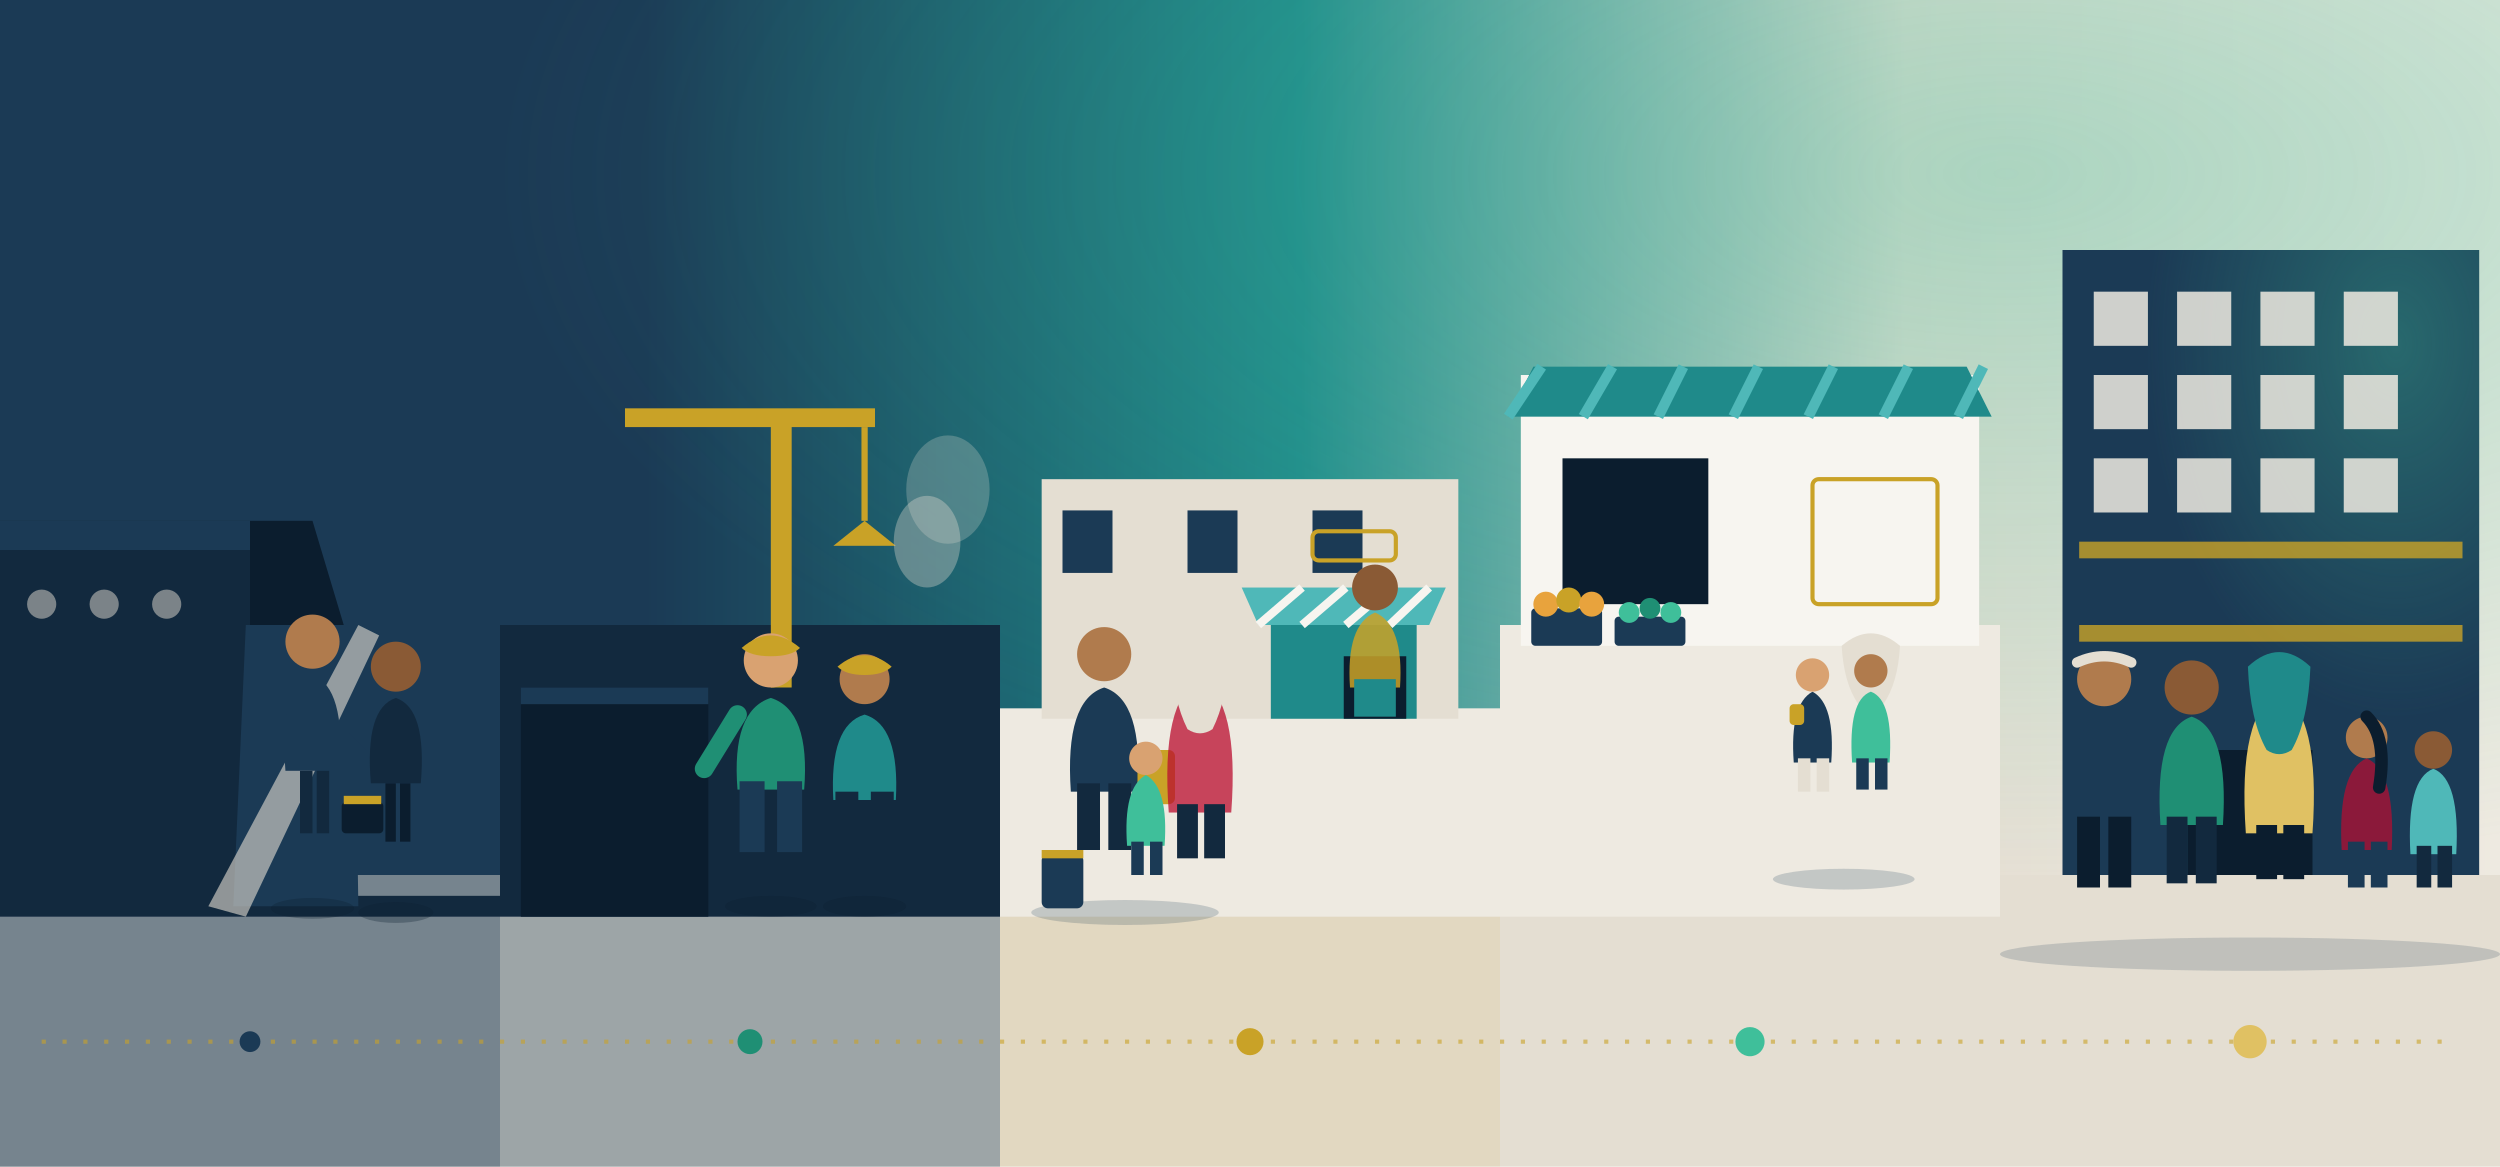
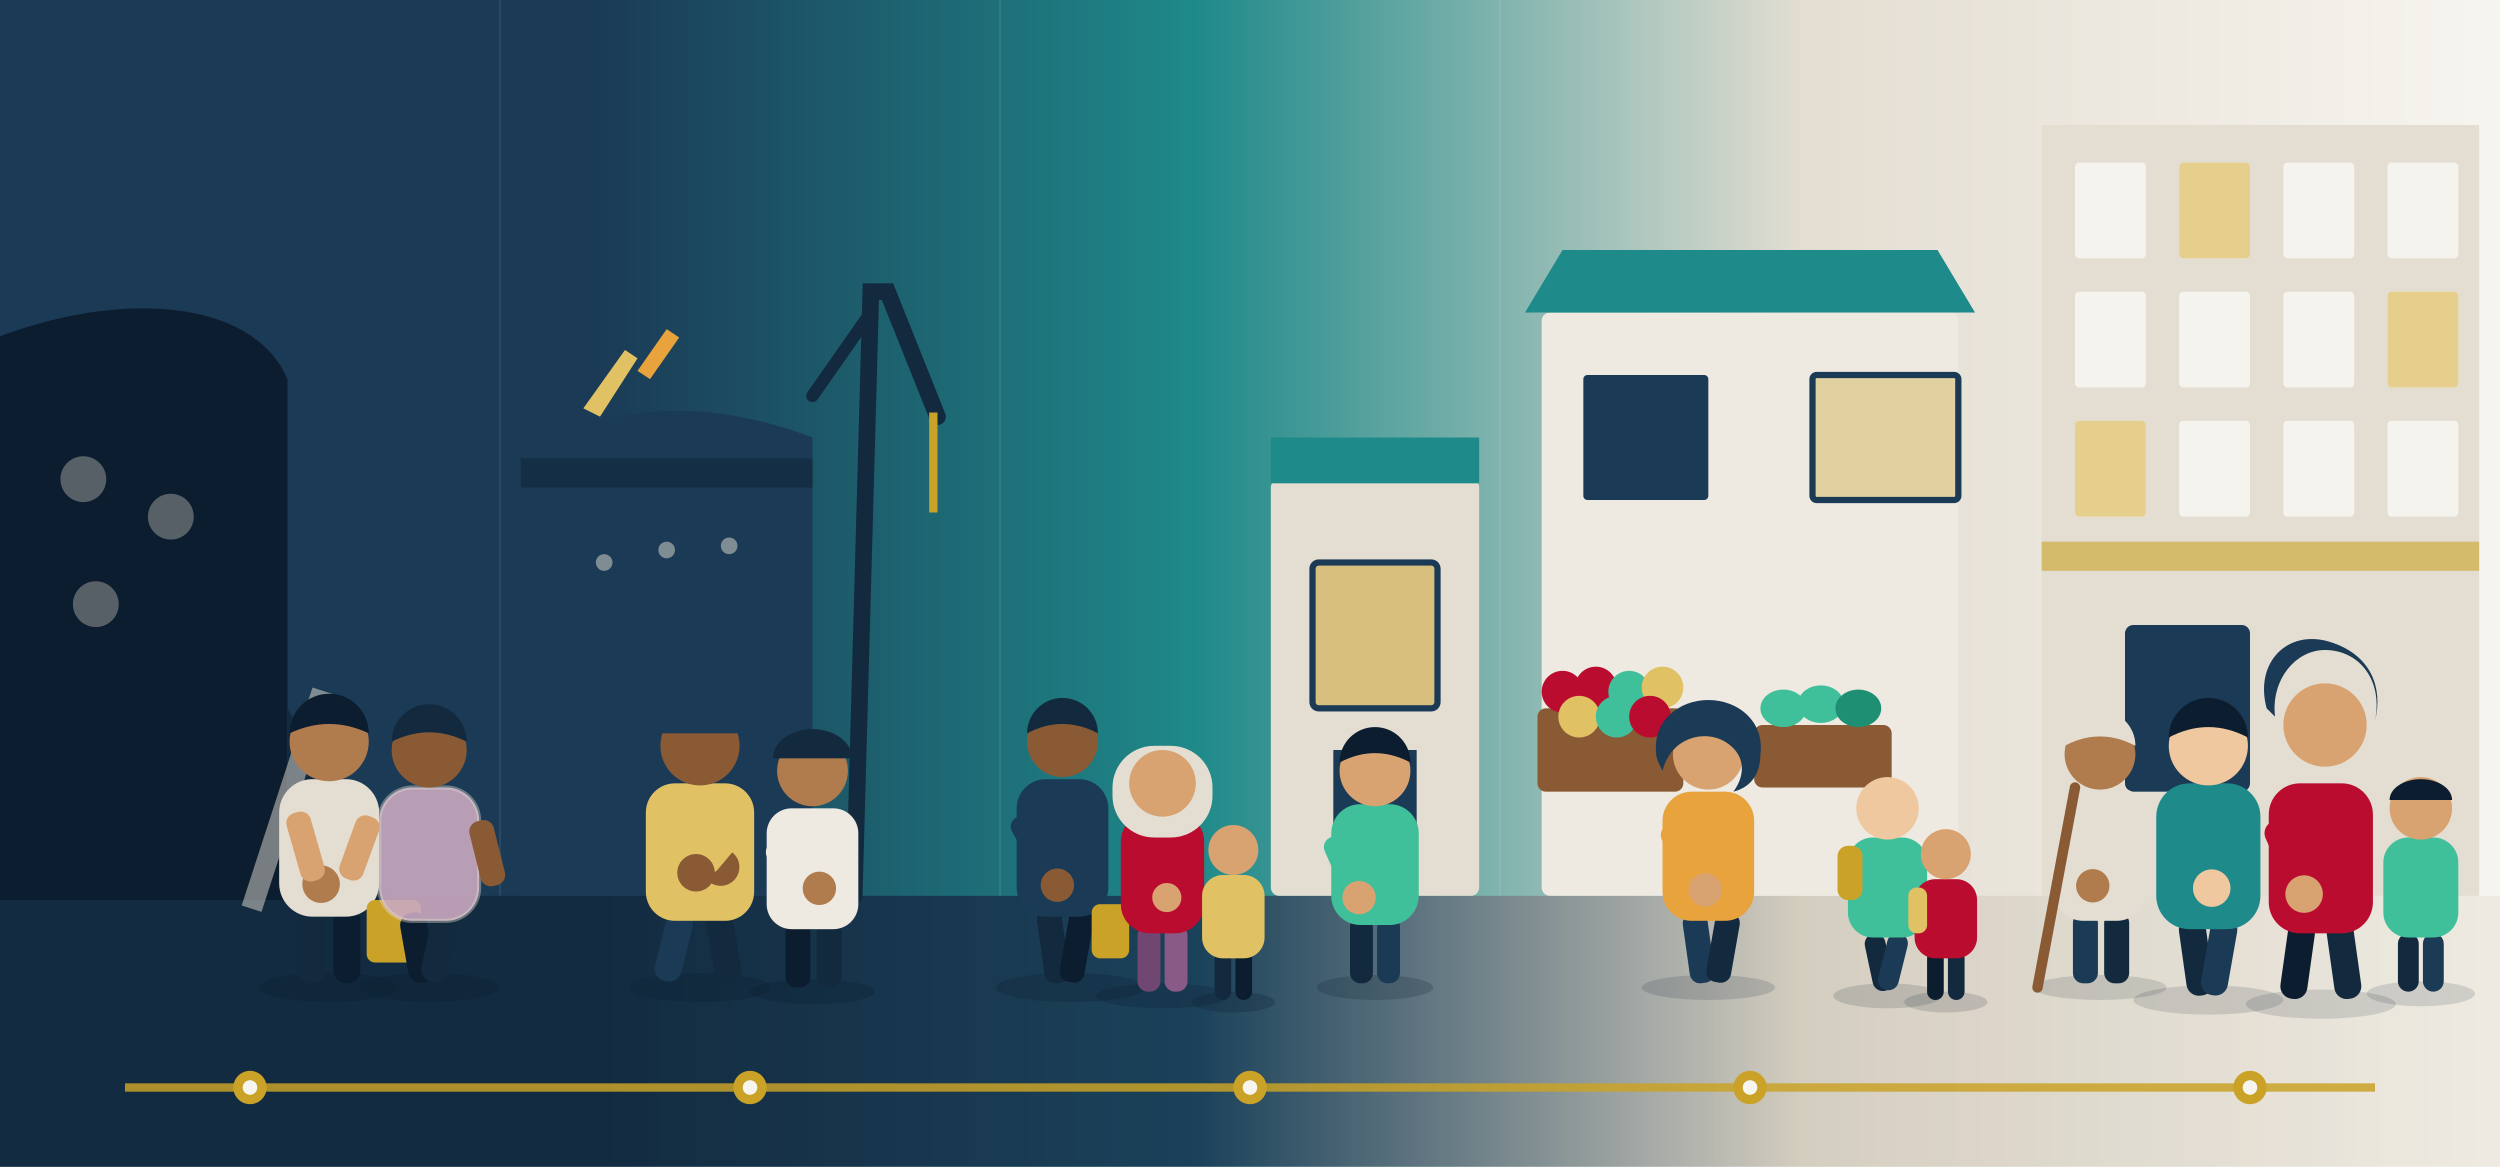
- <svg xmlns="http://www.w3.org/2000/svg" viewBox="0 0 1200 560" role="img" aria-label="Five vignettes tracing Pakistani migration to Norway from the early 1970s to today, moving from muted tones on the left to full colour on the right.">
+ <svg xmlns="http://www.w3.org/2000/svg" viewBox="0 0 1200 560" role="img" aria-label="Five vignettes tracing Pakistani migration to Norway from around 1970 to today: young men arriving at a dock with suitcases, shipyard work with a crane and sparks, a family arriving and a first small shop opening, a busy grocery with produce outside and children in school clothes, and a multigenerational family outside a modern building today, linked by a timeline">
  <defs>
-     <linearGradient id="skyTime" x1="0" y1="0" x2="1" y2="0">
+     <linearGradient id="chSky" x1="0" y1="0" x2="1" y2="0">
      <stop offset="0%" stop-color="#1b3a55" />
-       <stop offset="26%" stop-color="#1b3a55" />
-       <stop offset="52%" stop-color="#1f8a8a" />
-       <stop offset="76%" stop-color="#e4ded2" />
+       <stop offset="24%" stop-color="#1b3a55" />
+       <stop offset="48%" stop-color="#1f8a8a" />
+       <stop offset="72%" stop-color="#e4ded2" />
+       <stop offset="100%" stop-color="#f7f5f0" />
+     </linearGradient>
+     <linearGradient id="chGround" x1="0" y1="0" x2="1" y2="0">
+       <stop offset="0%" stop-color="#12293e" />
+       <stop offset="24%" stop-color="#12293e" />
+       <stop offset="48%" stop-color="#1b3a55" />
+       <stop offset="72%" stop-color="#d3ccbe" />
      <stop offset="100%" stop-color="#eeeae1" />
    </linearGradient>
-     <linearGradient id="waterTime" x1="0" y1="0" x2="1" y2="0">
-       <stop offset="0%" stop-color="#0b1d2e" />
-       <stop offset="100%" stop-color="#1b3a55" />
-     </linearGradient>
-     <radialGradient id="auroraWashHist" cx="0.8" cy="0.15" r="0.6">
-       <stop offset="0%" stop-color="#3fbf9a" stop-opacity="0.35" />
-       <stop offset="100%" stop-color="#3fbf9a" stop-opacity="0" />
-     </radialGradient>
  </defs>
-   <rect x="0" y="0" width="1200" height="420" fill="url(#skyTime)" />
-   <rect x="0" y="0" width="1200" height="560" fill="url(#auroraWashHist)" />
-   <rect x="0" y="420" width="1200" height="140" fill="#e4ded2" />
-   <rect x="0" y="420" width="240" height="140" fill="#1b3a55" opacity="0.55" />
-   <rect x="240" y="420" width="240" height="140" fill="#1b3a55" opacity="0.35" />
-   <rect x="480" y="420" width="240" height="140" fill="#c9a227" opacity="0.10" />
+   <rect x="0" y="0" width="1200" height="560" fill="url(#chSky)" />
+   <rect x="0" y="430" width="1200" height="130" fill="url(#chGround)" opacity="0.9" />
+   <g stroke="#f7f5f0" stroke-width="1" opacity="0.08">
+     <line x1="240" y1="0" x2="240" y2="430" />
+     <line x1="480" y1="0" x2="480" y2="430" />
+     <line x1="720" y1="0" x2="720" y2="430" />
+     <line x1="960" y1="0" x2="960" y2="430" />
+   </g>
  <g>
-     <rect x="0" y="430" width="240" height="10" fill="#12293e" />
-     <rect x="-20" y="250" width="140" height="185" fill="#12293e" />
-     <rect x="-20" y="250" width="140" height="14" fill="#1b3a55" />
-     <circle cx="20" cy="290" r="7" fill="#e4ded2" opacity="0.5" />
-     <circle cx="50" cy="290" r="7" fill="#e4ded2" opacity="0.5" />
-     <circle cx="80" cy="290" r="7" fill="#e4ded2" opacity="0.5" />
-     <path d="M120 250 L150 250 L165 300 L120 300 Z" fill="#0b1d2e" />
-     <path d="M118 300 L170 300 L172 435 L112 435 Z" fill="#1b3a55" />
-     <path d="M100 435 L172 300 L182 305 L118 440 Z" fill="#e4ded2" opacity="0.6" />
-     <g transform="translate(150,330)">
-       <ellipse cx="0" cy="106" rx="20" ry="5" fill="#0b1d2e" opacity="0.3" />
-       <path d="M-13 40 Q-16 0 0 -6 Q16 0 13 40 Z" fill="#1b3a55" />
-       <circle cx="0" cy="-22" r="13" fill="#b07b4d" />
-       <rect x="-6" y="40" width="6" height="30" fill="#12293e" />
-       <rect x="2" y="40" width="6" height="30" fill="#12293e" />
-       <rect x="14" y="55" width="20" height="15" rx="2" fill="#0b1d2e" />
-       <rect x="15" y="52" width="18" height="4" fill="#c9a227" />
-     </g>
-     <g transform="translate(190,340)">
-       <ellipse cx="0" cy="98" rx="18" ry="5" fill="#0b1d2e" opacity="0.3" />
-       <path d="M-12 36 Q-15 0 0 -5 Q15 0 12 36 Z" fill="#12293e" />
-       <circle cx="0" cy="-20" r="12" fill="#8a5a35" />
-       <rect x="-5" y="36" width="5" height="28" fill="#0b1d2e" />
-       <rect x="2" y="36" width="5" height="28" fill="#0b1d2e" />
-       <path d="M-24 10 L-14 20 L-24 34 Z" fill="#1b3a55" />
+     <path d="M -20,170 C 46,138 120,140 138,182 L 138,432 L -20,432 Z" fill="#0b1d2e" />
+     <circle cx="40" cy="230" r="11" fill="#e4ded2" opacity="0.35" />
+     <circle cx="82" cy="248" r="11" fill="#e4ded2" opacity="0.35" />
+     <circle cx="46" cy="290" r="11" fill="#e4ded2" opacity="0.35" />
+     <path d="M 138,340 L 186,430 L 138,430 Z" fill="#12293e" />
+     <rect x="150" y="330" width="10" height="110" fill="#e4ded2" opacity="0.5" transform="rotate(18 150 330)" />
+     <g transform="translate(158,470)">
+       <ellipse cx="0" cy="4" rx="34" ry="7" fill="#0b1d2e" opacity="0.3" />
+       <rect x="-15" y="-34" width="13" height="36" rx="6" fill="#12293e" />
+       <rect x="2" y="-34" width="13" height="36" rx="6" fill="#0b1d2e" />
+       <rect x="-24" y="-96" width="48" height="66" rx="16" fill="#e4ded2" />
+       <g transform="rotate(30 16 -78)">
+         <rect x="9" y="-78" width="13" height="36" rx="6" fill="#e4ded2" />
+         <circle cx="15" cy="-40" r="9" fill="#b07b4d" />
+       </g>
+       <rect x="-22" y="-80" width="12" height="34" rx="5" fill="#d9a271" transform="rotate(-16 -16 -80)" />
+       <circle cx="0" cy="-114" r="19" fill="#b07b4d" />
+       <path d="M -19,-118 a19 19 0 0 1 38 0 q-19,-9 -38,0 Z" fill="#0b1d2e" />
+       <rect x="18" y="-38" width="26" height="30" rx="4" fill="#c9a227" />
+     </g>
+     <g transform="translate(206,470)">
+       <ellipse cx="0" cy="4" rx="34" ry="7" fill="#0b1d2e" opacity="0.3" />
+       <g transform="rotate(-10 -8 -32)">
+         <rect x="-15" y="-32" width="13" height="34" rx="6" fill="#0b1d2e" />
+       </g>
+       <g transform="rotate(12 8 -32)">
+         <rect x="2" y="-32" width="13" height="34" rx="6" fill="#12293e" />
+       </g>
+       <rect x="-24" y="-92" width="48" height="64" rx="16" fill="#c9a9c0" opacity="0.9" />
+       <rect x="-24" y="-92" width="48" height="64" rx="16" fill="none" stroke="#e4ded2" stroke-width="2" opacity="0.4" />
+       <rect x="-34" y="-78" width="12" height="32" rx="5" fill="#d9a271" transform="rotate(20 -28 -78)" />
+       <rect x="18" y="-76" width="12" height="32" rx="5" fill="#8a5a35" transform="rotate(-14 24 -76)" />
+       <circle cx="0" cy="-110" r="18" fill="#8a5a35" />
+       <path d="M -18,-114 a18 18 0 0 1 36 0 q-18,-9 -36,0 Z" fill="#12293e" />
    </g>
  </g>
  <g transform="translate(240,0)">
-     <rect x="0" y="300" width="240" height="140" fill="#12293e" />
-     <rect x="10" y="330" width="90" height="110" fill="#0b1d2e" />
-     <rect x="10" y="330" width="90" height="8" fill="#1b3a55" />
-     <rect x="130" y="200" width="10" height="130" fill="#c9a227" />
-     <rect x="60" y="196" width="120" height="9" fill="#c9a227" />
-     <path d="M175 205 L175 250" stroke="#c9a227" stroke-width="3" fill="none" />
-     <path d="M175 250 L160 262 L190 262 Z" fill="#c9a227" />
-     <ellipse cx="205" cy="260" rx="16" ry="22" fill="#e4ded2" opacity="0.35" />
-     <ellipse cx="215" cy="235" rx="20" ry="26" fill="#e4ded2" opacity="0.25" />
-     <g transform="translate(130,345)">
-       <ellipse cx="0" cy="90" rx="22" ry="5" fill="#0b1d2e" opacity="0.3" />
-       <path d="M-16 34 Q-19 -4 0 -10 Q19 -4 16 34 Z" fill="#1f8f74" />
-       <circle cx="0" cy="-28" r="13" fill="#d9a271" />
-       <path d="M-14 -34 Q0 -46 14 -34 Q10 -30 0 -30 Q-10 -30 -14 -34 Z" fill="#c9a227" />
-       <rect x="-15" y="30" width="12" height="34" fill="#1b3a55" />
-       <rect x="3" y="30" width="12" height="34" fill="#1b3a55" />
-       <path d="M-16 -2 L-32 24" stroke="#1f8f74" stroke-width="9" stroke-linecap="round" />
-     </g>
-     <g transform="translate(175,352)">
-       <ellipse cx="0" cy="83" rx="20" ry="5" fill="#0b1d2e" opacity="0.3" />
-       <path d="M-15 32 Q-17 -4 0 -9 Q17 -4 15 32 Z" fill="#1f8a8a" />
-       <circle cx="0" cy="-26" r="12" fill="#b07b4d" />
-       <path d="M-13 -32 Q0 -43 13 -32 Q9 -28 0 -28 Q-9 -28 -13 -32 Z" fill="#c9a227" />
-       <rect x="-14" y="28" width="11" height="32" fill="#12293e" />
-       <rect x="3" y="28" width="11" height="32" fill="#12293e" />
+     <path d="M 10,220 Q 70,180 150,210 L 150,430 L 10,430 Z" fill="#1b3a55" />
+     <rect x="10" y="220" width="140" height="14" fill="#0b1d2e" opacity="0.4" />
+     <circle cx="50" cy="270" r="4" fill="#e4ded2" opacity="0.5" />
+     <circle cx="80" cy="264" r="4" fill="#e4ded2" opacity="0.5" />
+     <circle cx="110" cy="262" r="4" fill="#e4ded2" opacity="0.5" />
+     <path d="M 170,430 L 178,140 L 186,140 L 210,200" stroke="#12293e" stroke-width="8" fill="none" stroke-linecap="round" />
+     <path d="M 178,150 L 150,190" stroke="#12293e" stroke-width="6" fill="none" stroke-linecap="round" />
+     <path d="M 208,198 L 208,246" stroke="#c9a227" stroke-width="4" />
+     <path d="M 40,196 L 60,168 L 66,172 L 48,200 Z" fill="#e0c163" />
+     <path d="M 66,178 L 80,158 L 86,162 L 72,182 Z" fill="#e8a33d" />
+     <g transform="translate(96,470)">
+       <ellipse cx="0" cy="4" rx="34" ry="7" fill="#0b1d2e" opacity="0.3" />
+       <g transform="rotate(14 -8 -32)">
+         <rect x="-15" y="-32" width="13" height="34" rx="6" fill="#1b3a55" />
+       </g>
+       <g transform="rotate(-10 8 -32)">
+         <rect x="2" y="-32" width="13" height="34" rx="6" fill="#12293e" />
+       </g>
+       <rect x="-26" y="-94" width="52" height="66" rx="14" fill="#e0c163" />
+       <g transform="rotate(-60 -20 -78)">
+         <rect x="-32" y="-78" width="13" height="36" rx="6" fill="#e0c163" />
+         <circle cx="-26" cy="-40" r="9" fill="#8a5a35" />
+       </g>
+       <g transform="rotate(40 22 -78)">
+         <rect x="15" y="-78" width="13" height="34" rx="6" fill="#e0c163" />
+         <circle cx="21" cy="-42" r="9" fill="#8a5a35" />
+       </g>
+       <circle cx="0" cy="-112" r="19" fill="#8a5a35" />
+       <path d="M -20,-118 a20 15 0 0 1 40 0 Z" fill="#1b3a55" />
+     </g>
+     <g transform="translate(150,472)">
+       <ellipse cx="0" cy="4" rx="30" ry="6" fill="#0b1d2e" opacity="0.3" />
+       <rect x="-13" y="-30" width="12" height="32" rx="5" fill="#0b1d2e" />
+       <rect x="2" y="-30" width="12" height="32" rx="5" fill="#12293e" />
+       <rect x="-22" y="-84" width="44" height="58" rx="12" fill="#eeeae1" />
+       <g transform="rotate(-50 -18 -70)">
+         <rect x="-28" y="-70" width="12" height="32" rx="5" fill="#eeeae1" />
+         <circle cx="-23" cy="-38" r="8" fill="#b07b4d" />
+       </g>
+       <circle cx="0" cy="-102" r="17" fill="#b07b4d" />
+       <path d="M -19,-108 a19 14 0 0 1 38 0 Z" fill="#12293e" />
    </g>
  </g>
  <g transform="translate(480,0)">
-     <rect x="0" y="340" width="240" height="100" fill="#eeeae1" />
-     <rect x="20" y="230" width="200" height="115" fill="#e4ded2" />
-     <rect x="30" y="245" width="24" height="30" fill="#1b3a55" />
-     <rect x="90" y="245" width="24" height="30" fill="#1b3a55" />
-     <rect x="150" y="245" width="24" height="30" fill="#1b3a55" />
-     <rect x="130" y="300" width="70" height="45" fill="#1f8a8a" />
-     <path d="M124 300 L206 300 L214 282 L116 282 Z" fill="#4fb8b8" />
-     <path d="M124 300 L145 282" stroke="#f7f5f0" stroke-width="4" />
-     <path d="M145 300 L166 282" stroke="#f7f5f0" stroke-width="4" />
-     <path d="M166 300 L187 282" stroke="#f7f5f0" stroke-width="4" />
-     <path d="M187 300 L206 282" stroke="#f7f5f0" stroke-width="4" />
-     <rect x="150" y="255" width="40" height="14" rx="3" fill="none" stroke="#c9a227" stroke-width="2" />
-     <rect x="165" y="315" width="30" height="30" fill="#0b1d2e" />
-     <g transform="translate(180,300)">
-       <path d="M-12 30 Q-14 0 0 -6 Q14 0 12 30 Z" fill="#c9a227" opacity="0.85" />
-       <circle cx="0" cy="-18" r="11" fill="#8a5a35" />
-       <rect x="-10" y="26" width="20" height="18" fill="#1f8a8a" />
-     </g>
-     <g transform="translate(50,340)">
-       <ellipse cx="10" cy="98" rx="45" ry="6" fill="#1b3a55" opacity="0.2" />
-       <g>
-         <path d="M-16 40 Q-19 -4 0 -10 Q19 -4 16 40 Z" fill="#1b3a55" />
-         <circle cx="0" cy="-26" r="13" fill="#b07b4d" />
-         <rect x="-13" y="36" width="11" height="32" fill="#12293e" />
-         <rect x="2" y="36" width="11" height="32" fill="#12293e" />
-         <rect x="16" y="20" width="18" height="26" rx="3" fill="#c9a227" />
-       </g>
-       <g transform="translate(46,4)">
-         <path d="M-15 46 Q-19 -8 0 -18 Q19 -8 15 46 Z" fill="#ba0c2f" opacity="0.75" />
-         <circle cx="0" cy="-24" r="12" fill="#d9a271" />
-         <path d="M-14 -30 Q0 -44 14 -30 Q13 -8 6 6 Q0 10 -6 6 Q-13 -8 -14 -30 Z" fill="#e4ded2" />
-         <rect x="-11" y="42" width="10" height="26" fill="#12293e" />
-         <rect x="2" y="42" width="10" height="26" fill="#12293e" />
-       </g>
-       <g transform="translate(20,40)">
-         <path d="M-9 26 Q-11 -2 0 -8 Q11 -2 9 26 Z" fill="#3fbf9a" />
-         <circle cx="0" cy="-16" r="8" fill="#d9a271" />
-         <rect x="-7" y="24" width="6" height="16" fill="#1b3a55" />
-         <rect x="2" y="24" width="6" height="16" fill="#1b3a55" />
-       </g>
-       <rect x="-30" y="70" width="20" height="26" rx="3" fill="#1b3a55" />
-       <rect x="-30" y="68" width="20" height="4" fill="#c9a227" />
+     <rect x="130" y="230" width="100" height="200" rx="4" fill="#e4ded2" />
+     <rect x="130" y="210" width="100" height="22" fill="#1f8a8a" />
+     <rect x="150" y="270" width="60" height="70" rx="3" fill="#c9a227" opacity="0.5" />
+     <rect x="150" y="270" width="60" height="70" rx="3" fill="none" stroke="#1b3a55" stroke-width="3" />
+     <rect x="160" y="360" width="40" height="70" fill="#1b3a55" />
+     <circle cx="192" cy="395" r="3" fill="#c9a227" />
+     <g transform="translate(180,470)">
+       <ellipse cx="0" cy="4" rx="28" ry="6" fill="#0b1d2e" opacity="0.2" />
+       <rect x="-12" y="-30" width="11" height="32" rx="5" fill="#12293e" />
+       <rect x="1" y="-30" width="11" height="32" rx="5" fill="#1b3a55" />
+       <rect x="-21" y="-84" width="42" height="58" rx="14" fill="#3fbf9a" />
+       <g transform="rotate(-24 -17 -70)">
+         <rect x="-27" y="-70" width="11" height="30" rx="5" fill="#3fbf9a" />
+         <circle cx="-21" cy="-38" r="8" fill="#d9a271" />
+       </g>
+       <circle cx="0" cy="-100" r="17" fill="#d9a271" />
+       <path d="M -17,-104 a17 17 0 0 1 34 0 q-17,-9 -34,0 Z" fill="#0b1d2e" />
+     </g>
+     <g transform="translate(30,470)">
+       <ellipse cx="4" cy="4" rx="36" ry="7" fill="#0b1d2e" opacity="0.25" />
+       <g transform="rotate(-8 -6 -34)">
+         <rect x="-13" y="-34" width="12" height="36" rx="5" fill="#12293e" />
+       </g>
+       <g transform="rotate(10 10 -34)">
+         <rect x="4" y="-34" width="12" height="36" rx="5" fill="#0b1d2e" />
+       </g>
+       <rect x="-22" y="-96" width="44" height="66" rx="14" fill="#1b3a55" />
+       <g transform="rotate(-30 -18 -80)">
+         <rect x="-28" y="-80" width="12" height="34" rx="5" fill="#1b3a55" />
+         <circle cx="-22" cy="-42" r="8" fill="#8a5a35" />
+       </g>
+       <rect x="14" y="-36" width="18" height="26" rx="4" fill="#c9a227" />
+       <circle cx="0" cy="-114" r="17" fill="#8a5a35" />
+       <path d="M -17,-118 a17 17 0 0 1 34 0 q-17,-9 -34,0 Z" fill="#12293e" />
+     </g>
+     <g transform="translate(78,474)">
+       <ellipse cx="0" cy="4" rx="32" ry="6" fill="#0b1d2e" opacity="0.25" />
+       <rect x="-12" y="-30" width="11" height="32" rx="5" fill="#6f4770" />
+       <rect x="1" y="-30" width="11" height="32" rx="5" fill="#8a5a86" />
+       <rect x="-20" y="-84" width="40" height="58" rx="14" fill="#ba0c2f" />
+       <rect x="-24" y="-116" width="48" height="44" rx="20" fill="#e4ded2" />
+       <circle cx="0" cy="-98" r="16" fill="#d9a271" />
+       <g transform="rotate(24 16 -72)">
+         <rect x="9" y="-72" width="11" height="30" rx="5" fill="#ba0c2f" />
+         <circle cx="15" cy="-40" r="7" fill="#d9a271" />
+       </g>
+       <rect x="26" y="-46" width="14" height="22" rx="3" fill="#8a5a35" />
+     </g>
+     <g transform="translate(112,478)">
+       <ellipse cx="0" cy="3" rx="20" ry="5" fill="#0b1d2e" opacity="0.25" />
+       <rect x="-9" y="-22" width="8" height="24" rx="4" fill="#12293e" />
+       <rect x="1" y="-22" width="8" height="24" rx="4" fill="#0b1d2e" />
+       <rect x="-15" y="-58" width="30" height="40" rx="10" fill="#e0c163" />
+       <circle cx="0" cy="-70" r="12" fill="#d9a271" />
    </g>
  </g>
  <g transform="translate(720,0)">
-     <rect x="0" y="300" width="240" height="140" fill="#eeeae1" />
-     <rect x="10" y="180" width="220" height="130" fill="#f7f5f0" />
-     <path d="M4 200 L236 200 L224 176 L16 176 Z" fill="#1f8a8a" />
-     <path d="M4 200 L20 176" stroke="#4fb8b8" stroke-width="5" />
-     <path d="M40 200 L54 176" stroke="#4fb8b8" stroke-width="5" />
-     <path d="M76 200 L88 176" stroke="#4fb8b8" stroke-width="5" />
-     <path d="M112 200 L124 176" stroke="#4fb8b8" stroke-width="5" />
-     <path d="M148 200 L160 176" stroke="#4fb8b8" stroke-width="5" />
-     <path d="M184 200 L196 176" stroke="#4fb8b8" stroke-width="5" />
-     <path d="M220 200 L232 176" stroke="#4fb8b8" stroke-width="5" />
-     <rect x="30" y="220" width="70" height="70" fill="#0b1d2e" />
-     <rect x="150" y="230" width="60" height="60" rx="3" fill="none" stroke="#c9a227" stroke-width="2" />
-     <g>
-       <rect x="15" y="292" width="34" height="18" rx="2" fill="#1b3a55" />
-       <circle cx="22" cy="290" r="6" fill="#e8a33d" />
-       <circle cx="33" cy="288" r="6" fill="#c9a227" />
-       <circle cx="44" cy="290" r="6" fill="#e8a33d" />
-       <rect x="55" y="296" width="34" height="14" rx="2" fill="#1b3a55" />
-       <circle cx="62" cy="294" r="5" fill="#3fbf9a" />
-       <circle cx="72" cy="292" r="5" fill="#1f8f74" />
-       <circle cx="82" cy="294" r="5" fill="#3fbf9a" />
-     </g>
-     <g transform="translate(150,340)">
-       <ellipse cx="15" cy="82" rx="34" ry="5" fill="#1b3a55" opacity="0.2" />
-       <g>
-         <path d="M-9 26 Q-11 -2 0 -8 Q11 -2 9 26 Z" fill="#1b3a55" />
-         <circle cx="0" cy="-16" r="8" fill="#d9a271" />
-         <rect x="-7" y="24" width="6" height="16" fill="#e4ded2" />
-         <rect x="2" y="24" width="6" height="16" fill="#e4ded2" />
-         <rect x="-11" y="-2" width="7" height="10" rx="2" fill="#c9a227" />
-       </g>
-       <g transform="translate(28,2)">
-         <path d="M-14 -32 Q0 -44 14 -32 Q13 -14 6 -4 Q0 0 -6 -4 Q-13 -14 -14 -32 Z" fill="#e4ded2" />
-         <path d="M-9 24 Q-11 -6 0 -10 Q11 -6 9 24 Z" fill="#3fbf9a" />
-         <circle cx="0" cy="-20" r="8" fill="#b07b4d" />
-         <rect x="-7" y="22" width="6" height="15" fill="#1b3a55" />
-         <rect x="2" y="22" width="6" height="15" fill="#1b3a55" />
-       </g>
+     <rect x="20" y="150" width="200" height="280" rx="4" fill="#eeeae1" />
+     <path d="M 12,150 L 228,150 L 210,120 L 30,120 Z" fill="#1f8a8a" />
+     <rect x="40" y="180" width="60" height="60" rx="2" fill="#1b3a55" />
+     <rect x="150" y="180" width="70" height="60" rx="2" fill="#c9a227" opacity="0.35" />
+     <rect x="150" y="180" width="70" height="60" rx="2" fill="none" stroke="#1b3a55" stroke-width="3" />
+     <g transform="translate(48,380)">
+       <rect x="-30" y="-40" width="70" height="40" rx="4" fill="#8a5a35" />
+       <circle cx="-18" cy="-48" r="10" fill="#ba0c2f" />
+       <circle cx="-2" cy="-50" r="10" fill="#ba0c2f" />
+       <circle cx="14" cy="-48" r="10" fill="#3fbf9a" />
+       <circle cx="30" cy="-50" r="10" fill="#e0c163" />
+       <circle cx="-10" cy="-36" r="10" fill="#e0c163" />
+       <circle cx="8" cy="-36" r="10" fill="#3fbf9a" />
+       <circle cx="24" cy="-36" r="10" fill="#ba0c2f" />
+     </g>
+     <g transform="translate(150,378)">
+       <rect x="-28" y="-30" width="66" height="30" rx="4" fill="#8a5a35" />
+       <ellipse cx="-14" cy="-38" rx="11" ry="9" fill="#3fbf9a" />
+       <ellipse cx="4" cy="-40" rx="11" ry="9" fill="#3fbf9a" />
+       <ellipse cx="22" cy="-38" rx="11" ry="9" fill="#1f8f74" />
+     </g>
+     <g transform="translate(100,470)">
+       <ellipse cx="0" cy="4" rx="32" ry="6" fill="#0b1d2e" opacity="0.15" />
+       <g transform="rotate(-8 -6 -32)">
+         <rect x="-13" y="-32" width="12" height="34" rx="5" fill="#1b3a55" />
+       </g>
+       <g transform="rotate(10 10 -32)">
+         <rect x="4" y="-32" width="12" height="34" rx="5" fill="#12293e" />
+       </g>
+       <rect x="-22" y="-90" width="44" height="62" rx="14" fill="#e8a33d" />
+       <g transform="rotate(-30 -16 -76)">
+         <rect x="-26" y="-76" width="11" height="32" rx="5" fill="#e8a33d" />
+         <circle cx="-20" cy="-40" r="8" fill="#d9a271" />
+       </g>
+       <circle cx="0" cy="-108" r="17" fill="#d9a271" />
+       <path d="M -25,-108 C -27,-124 -14,-134 0,-134 C 14,-134 27,-124 25,-108 C 25,-98 20,-92 12,-90 C 18,-98 18,-108 8,-114 C -2,-120 -18,-116 -22,-100 C -24,-104 -25,-106 -25,-108 Z" fill="#1b3a55" />
+     </g>
+     <g transform="translate(186,474)">
+       <ellipse cx="0" cy="4" rx="26" ry="6" fill="#0b1d2e" opacity="0.15" />
+       <g transform="rotate(-12 -6 -26)">
+         <rect x="-12" y="-26" width="10" height="28" rx="5" fill="#12293e" />
+       </g>
+       <g transform="rotate(14 6 -26)">
+         <rect x="1" y="-26" width="10" height="28" rx="5" fill="#1b3a55" />
+       </g>
+       <rect x="-19" y="-72" width="38" height="48" rx="12" fill="#3fbf9a" />
+       <rect x="-24" y="-68" width="12" height="26" rx="5" fill="#c9a227" />
+       <circle cx="0" cy="-86" r="15" fill="#f0c8a0" />
+     </g>
+     <g transform="translate(214,478)">
+       <ellipse cx="0" cy="3" rx="20" ry="5" fill="#0b1d2e" opacity="0.15" />
+       <rect x="-9" y="-22" width="8" height="24" rx="4" fill="#0b1d2e" />
+       <rect x="1" y="-22" width="8" height="24" rx="4" fill="#12293e" />
+       <rect x="-15" y="-56" width="30" height="38" rx="10" fill="#ba0c2f" />
+       <rect x="-18" y="-52" width="9" height="22" rx="4" fill="#e0c163" />
+       <circle cx="0" cy="-68" r="12" fill="#d9a271" />
    </g>
  </g>
  <g transform="translate(960,0)">
-     <rect x="30" y="120" width="200" height="300" fill="#1b3a55" />
-     <rect x="30" y="120" width="200" height="300" fill="url(#auroraWashHist)" />
-     <g fill="#eeeae1" opacity="0.85">
-       <rect x="45" y="140" width="26" height="26" />
-       <rect x="85" y="140" width="26" height="26" />
-       <rect x="125" y="140" width="26" height="26" />
-       <rect x="165" y="140" width="26" height="26" />
-       <rect x="45" y="180" width="26" height="26" />
-       <rect x="85" y="180" width="26" height="26" />
-       <rect x="125" y="180" width="26" height="26" />
-       <rect x="165" y="180" width="26" height="26" />
-       <rect x="45" y="220" width="26" height="26" />
-       <rect x="85" y="220" width="26" height="26" />
-       <rect x="125" y="220" width="26" height="26" />
-       <rect x="165" y="220" width="26" height="26" />
-     </g>
-     <rect x="38" y="260" width="184" height="8" fill="#c9a227" opacity="0.8" />
-     <rect x="38" y="300" width="184" height="8" fill="#c9a227" opacity="0.8" />
-     <rect x="90" y="360" width="60" height="60" fill="#0b1d2e" />
-     <g transform="translate(50,352)">
-       <ellipse cx="70" cy="106" rx="120" ry="8" fill="#1b3a55" opacity="0.18" />
-       <g>
-         <path d="M-16 44 Q-19 -4 0 -10 Q19 -4 16 44 Z" fill="#1b3a55" />
-         <circle cx="0" cy="-26" r="13" fill="#b07b4d" />
-         <path d="M-13 -34 Q0 -40 13 -34" stroke="#e4ded2" stroke-width="5" fill="none" stroke-linecap="round" />
-         <rect x="-13" y="40" width="11" height="34" fill="#0b1d2e" />
-         <rect x="2" y="40" width="11" height="34" fill="#0b1d2e" />
-       </g>
-       <g transform="translate(42,4)">
-         <path d="M-15 40 Q-18 -6 0 -12 Q18 -6 15 40 Z" fill="#1f8f74" />
-         <circle cx="0" cy="-26" r="13" fill="#8a5a35" />
-         <rect x="-12" y="36" width="10" height="32" fill="#12293e" />
-         <rect x="2" y="36" width="10" height="32" fill="#12293e" />
-       </g>
-       <g transform="translate(84,0)">
-         <path d="M-16 48 Q-20 -10 0 -20 Q20 -10 16 48 Z" fill="#e0c163" />
-         <circle cx="0" cy="-26" r="12" fill="#d9a271" />
-         <path d="M-15 -32 Q0 -46 15 -32 Q14 -6 6 8 Q0 12 -6 8 Q-14 -6 -15 -32 Z" fill="#1f8a8a" />
-         <rect x="-11" y="44" width="10" height="26" fill="#0b1d2e" />
-         <rect x="2" y="44" width="10" height="26" fill="#0b1d2e" />
-       </g>
-       <g transform="translate(126,22)">
-         <path d="M-12 34 Q-14 -4 0 -10 Q14 -4 12 34 Z" fill="#ba0c2f" opacity="0.7" />
-         <circle cx="0" cy="-20" r="10" fill="#b07b4d" />
-         <path d="M0 -30 Q10 -20 6 4" stroke="#0b1d2e" stroke-width="6" fill="none" stroke-linecap="round" />
-         <rect x="-9" y="30" width="8" height="22" fill="#1b3a55" />
-         <rect x="2" y="30" width="8" height="22" fill="#1b3a55" />
-       </g>
-       <g transform="translate(158,26)">
-         <path d="M-11 32 Q-13 -4 0 -9 Q13 -4 11 32 Z" fill="#4fb8b8" />
-         <circle cx="0" cy="-18" r="9" fill="#8a5a35" />
-         <rect x="-8" y="28" width="7" height="20" fill="#12293e" />
-         <rect x="2" y="28" width="7" height="20" fill="#12293e" />
-       </g>
-     </g>
-   </g>
-   <g fill="none" stroke="#c9a227" stroke-width="2" stroke-dasharray="2 8" opacity="0.6">
-     <line x1="20" y1="500" x2="1180" y2="500" />
-   </g>
-   <circle cx="120" cy="500" r="5" fill="#1b3a55" />
-   <circle cx="360" cy="500" r="6" fill="#1f8f74" />
-   <circle cx="600" cy="500" r="6.5" fill="#c9a227" />
-   <circle cx="840" cy="500" r="7" fill="#3fbf9a" />
-   <circle cx="1080" cy="500" r="8" fill="#e0c163" />
+     <rect x="20" y="60" width="210" height="370" fill="#e4ded2" />
+     <g fill="#f7f5f0" opacity="0.9">
+       <rect x="36" y="78" width="34" height="46" rx="2" />
+       <rect x="86" y="78" width="34" height="46" rx="2" />
+       <rect x="136" y="78" width="34" height="46" rx="2" />
+       <rect x="186" y="78" width="34" height="46" rx="2" />
+       <rect x="36" y="140" width="34" height="46" rx="2" />
+       <rect x="86" y="140" width="34" height="46" rx="2" />
+       <rect x="136" y="140" width="34" height="46" rx="2" />
+       <rect x="186" y="140" width="34" height="46" rx="2" />
+       <rect x="36" y="202" width="34" height="46" rx="2" />
+       <rect x="86" y="202" width="34" height="46" rx="2" />
+       <rect x="136" y="202" width="34" height="46" rx="2" />
+       <rect x="186" y="202" width="34" height="46" rx="2" />
+     </g>
+     <g fill="#e0c163" opacity="0.7">
+       <rect x="86" y="78" width="34" height="46" rx="2" />
+       <rect x="186" y="140" width="34" height="46" rx="2" />
+       <rect x="36" y="202" width="34" height="46" rx="2" />
+     </g>
+     <rect x="20" y="260" width="210" height="14" fill="#c9a227" opacity="0.6" />
+     <rect x="60" y="300" width="60" height="80" rx="4" fill="#1b3a55" />
+     <g transform="translate(48,470)">
+       <ellipse cx="0" cy="4" rx="32" ry="6" fill="#0b1d2e" opacity="0.14" />
+       <rect x="-13" y="-32" width="12" height="34" rx="5" fill="#1b3a55" />
+       <rect x="2" y="-32" width="12" height="34" rx="5" fill="#12293e" />
+       <rect x="-22" y="-92" width="44" height="64" rx="14" fill="#e4ded2" />
+       <g transform="rotate(-30 -18 -78)">
+         <rect x="-28" y="-78" width="11" height="32" rx="5" fill="#e4ded2" />
+         <circle cx="-22" cy="-42" r="8" fill="#b07b4d" />
+       </g>
+       <path d="M -12,-92 L -30,4" stroke="#8a5a35" stroke-width="5" stroke-linecap="round" />
+       <circle cx="0" cy="-108" r="17" fill="#b07b4d" />
+       <path d="M -17,-112 a17 17 0 0 1 34 0 q-17,-9 -34,0 Z" fill="#e4ded2" />
+     </g>
+     <g transform="translate(100,476)">
+       <ellipse cx="0" cy="4" rx="36" ry="7" fill="#0b1d2e" opacity="0.14" />
+       <g transform="rotate(-8 -7 -36)">
+         <rect x="-15" y="-36" width="13" height="38" rx="6" fill="#12293e" />
+       </g>
+       <g transform="rotate(10 7 -36)">
+         <rect x="2" y="-36" width="13" height="38" rx="6" fill="#1b3a55" />
+       </g>
+       <rect x="-25" y="-100" width="50" height="70" rx="16" fill="#1f8a8a" />
+       <g transform="rotate(24 18 -84)">
+         <rect x="11" y="-84" width="12" height="36" rx="6" fill="#1f8a8a" />
+         <circle cx="17" cy="-46" r="9" fill="#f0c8a0" />
+       </g>
+       <circle cx="0" cy="-118" r="19" fill="#f0c8a0" />
+       <path d="M -19,-122 a19 19 0 0 1 38 0 q-19,-10 -38,0 Z" fill="#0b1d2e" />
+     </g>
+     <g transform="translate(154,478)">
+       <ellipse cx="0" cy="4" rx="36" ry="7" fill="#0b1d2e" opacity="0.14" />
+       <g transform="rotate(8 -7 -36)">
+         <rect x="-15" y="-36" width="13" height="38" rx="6" fill="#0b1d2e" />
+       </g>
+       <g transform="rotate(-8 7 -36)">
+         <rect x="2" y="-36" width="13" height="38" rx="6" fill="#12293e" />
+       </g>
+       <rect x="-25" y="-102" width="50" height="72" rx="15" fill="#ba0c2f" />
+       <g transform="rotate(-24 -18 -86)">
+         <rect x="-30" y="-86" width="12" height="36" rx="6" fill="#ba0c2f" />
+         <circle cx="-24" cy="-48" r="9" fill="#d9a271" />
+       </g>
+       <circle cx="2" cy="-130" r="20" fill="#d9a271" />
+       <path d="M -22,-134 C -24,-152 -12,-166 2,-166 C 18,-166 30,-152 26,-132 C 30,-148 24,-164 4,-170 C -16,-176 -32,-160 -26,-138 C -24,-136 -23,-135 -22,-134 Z" fill="#1b3a55" />
+     </g>
+     <g transform="translate(202,474)">
+       <ellipse cx="0" cy="3" rx="26" ry="6" fill="#0b1d2e" opacity="0.14" />
+       <rect x="-11" y="-26" width="10" height="28" rx="5" fill="#12293e" />
+       <rect x="1" y="-26" width="10" height="28" rx="5" fill="#1b3a55" />
+       <rect x="-18" y="-72" width="36" height="48" rx="12" fill="#3fbf9a" />
+       <circle cx="0" cy="-86" r="15" fill="#d9a271" />
+       <path d="M -15,-90 a15 10 0 0 1 30 0 Z" fill="#0b1d2e" />
+     </g>
+   </g>
+   <g>
+     <line x1="60" y1="522" x2="1140" y2="522" stroke="#c9a227" stroke-width="4" opacity="0.85" />
+     <circle cx="120" cy="522" r="8" fill="#c9a227" />
+     <circle cx="360" cy="522" r="8" fill="#c9a227" />
+     <circle cx="600" cy="522" r="8" fill="#c9a227" />
+     <circle cx="840" cy="522" r="8" fill="#c9a227" />
+     <circle cx="1080" cy="522" r="8" fill="#c9a227" />
+     <circle cx="120" cy="522" r="3.5" fill="#f7f5f0" />
+     <circle cx="360" cy="522" r="3.5" fill="#f7f5f0" />
+     <circle cx="600" cy="522" r="3.5" fill="#f7f5f0" />
+     <circle cx="840" cy="522" r="3.5" fill="#f7f5f0" />
+     <circle cx="1080" cy="522" r="3.5" fill="#f7f5f0" />
+   </g>
</svg>
